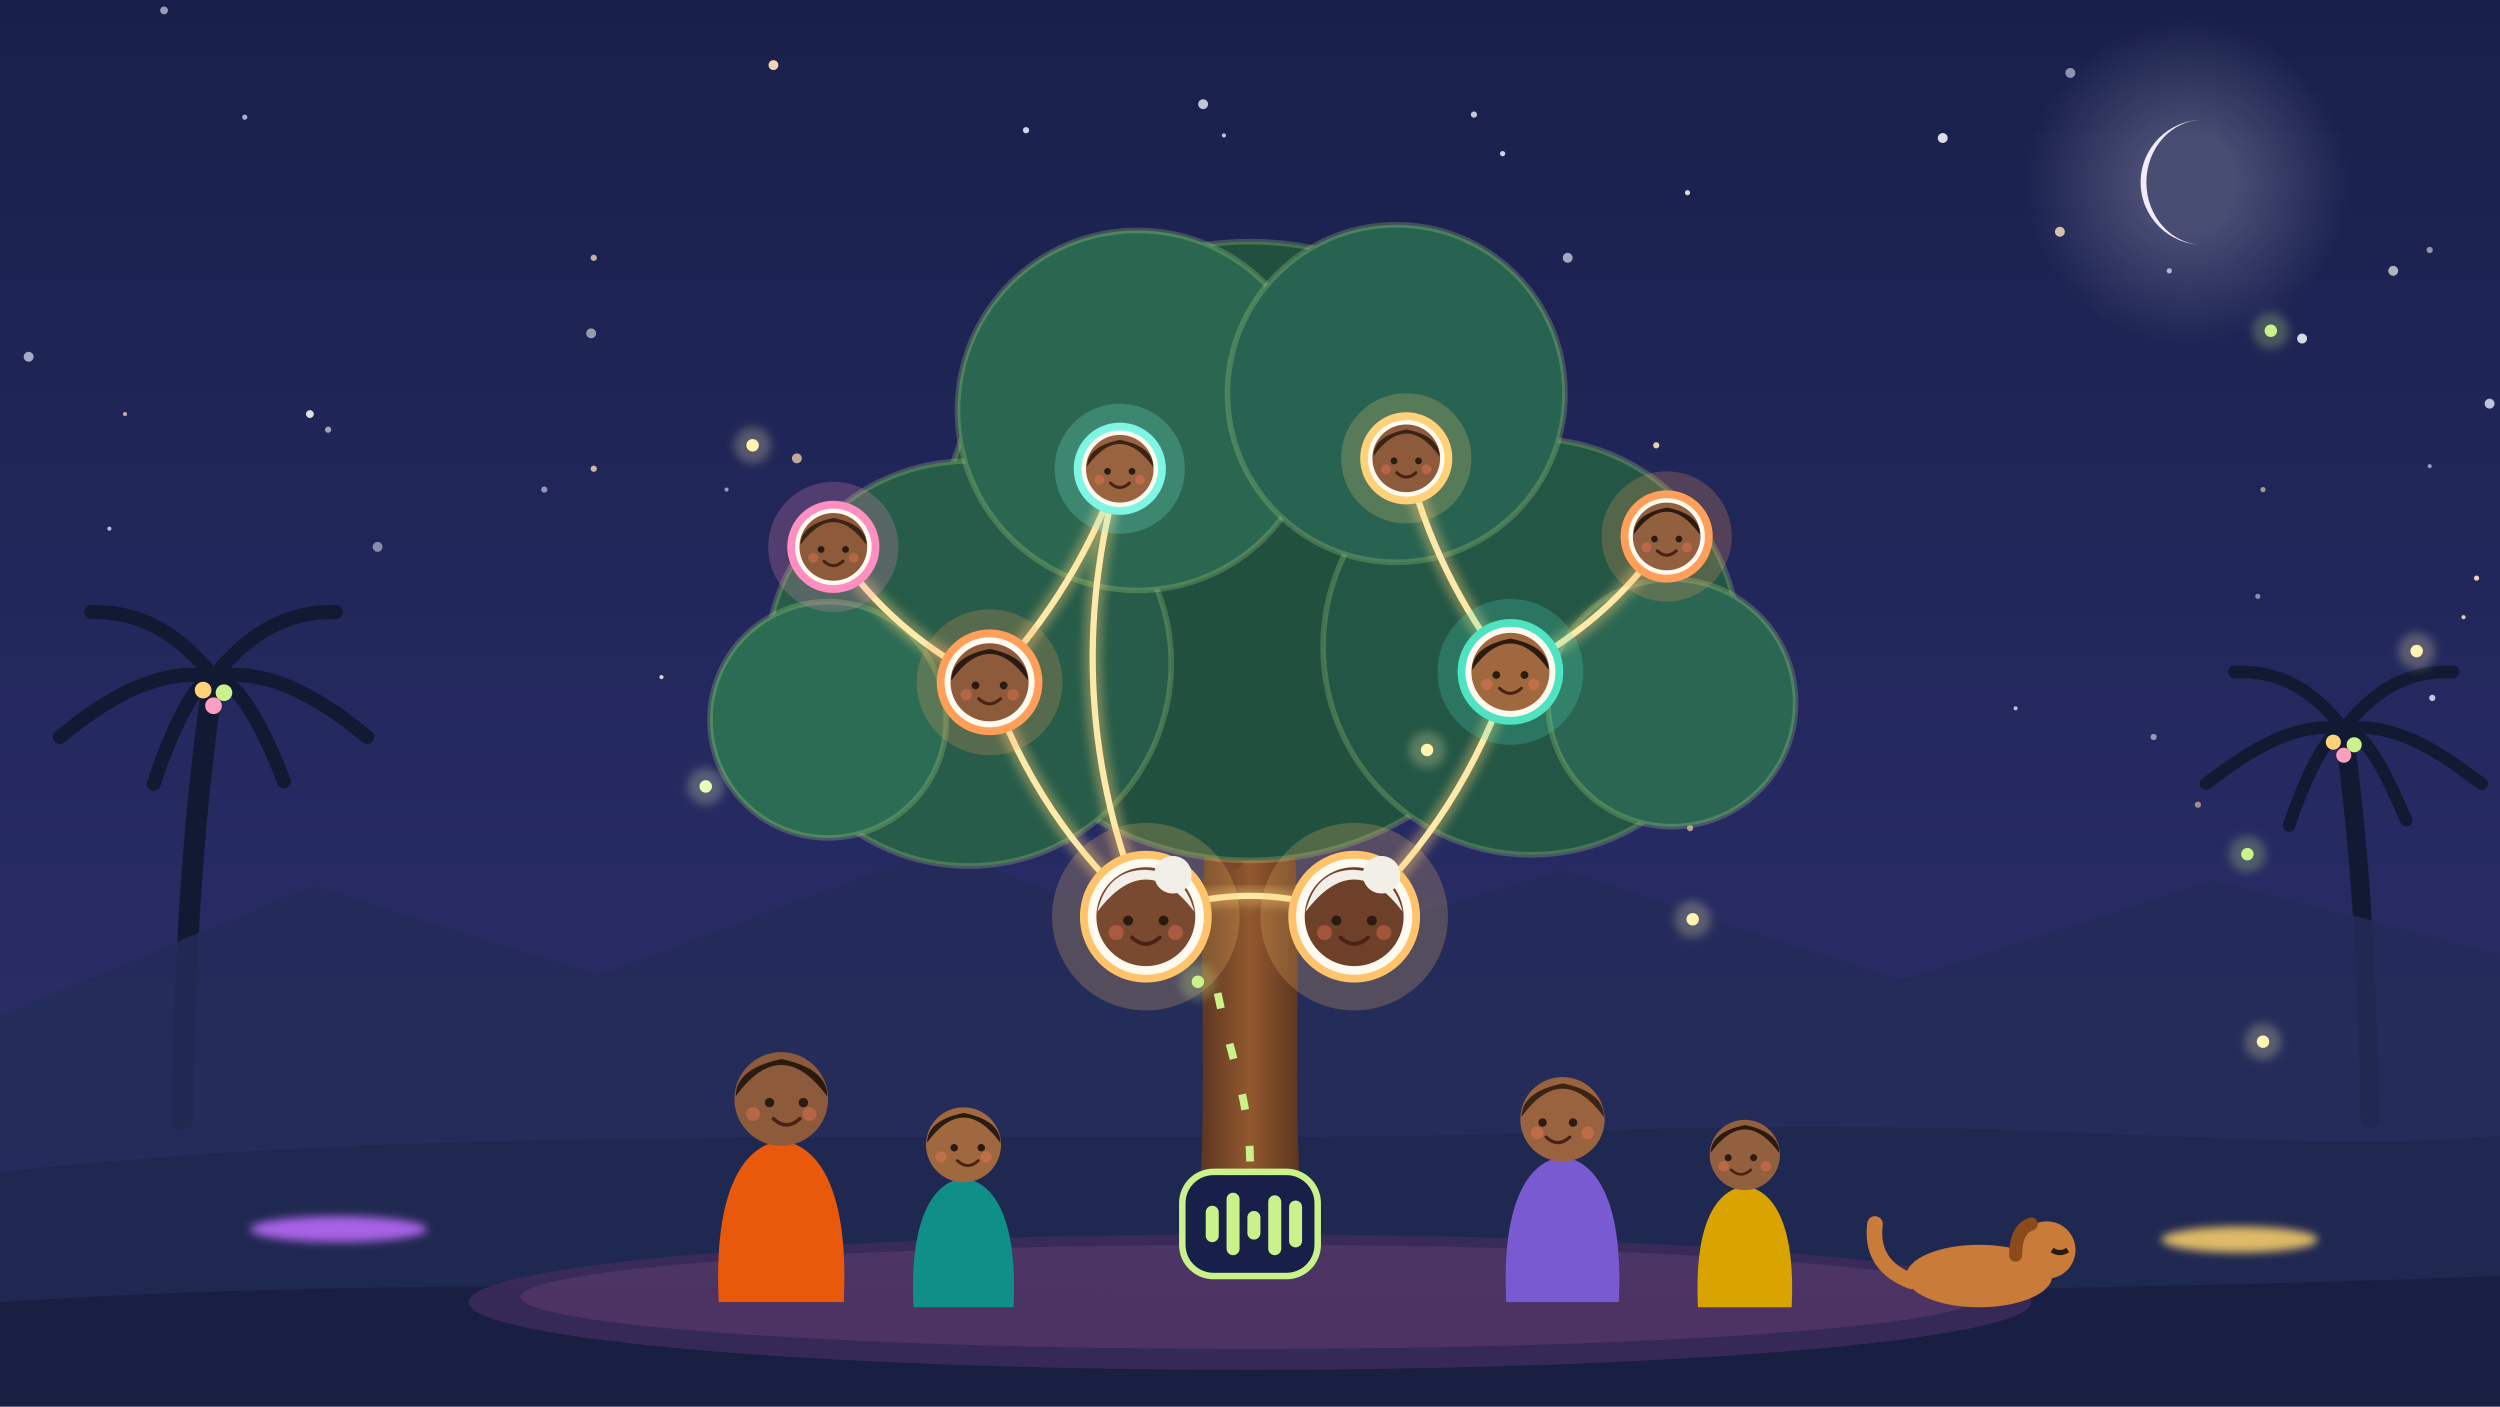
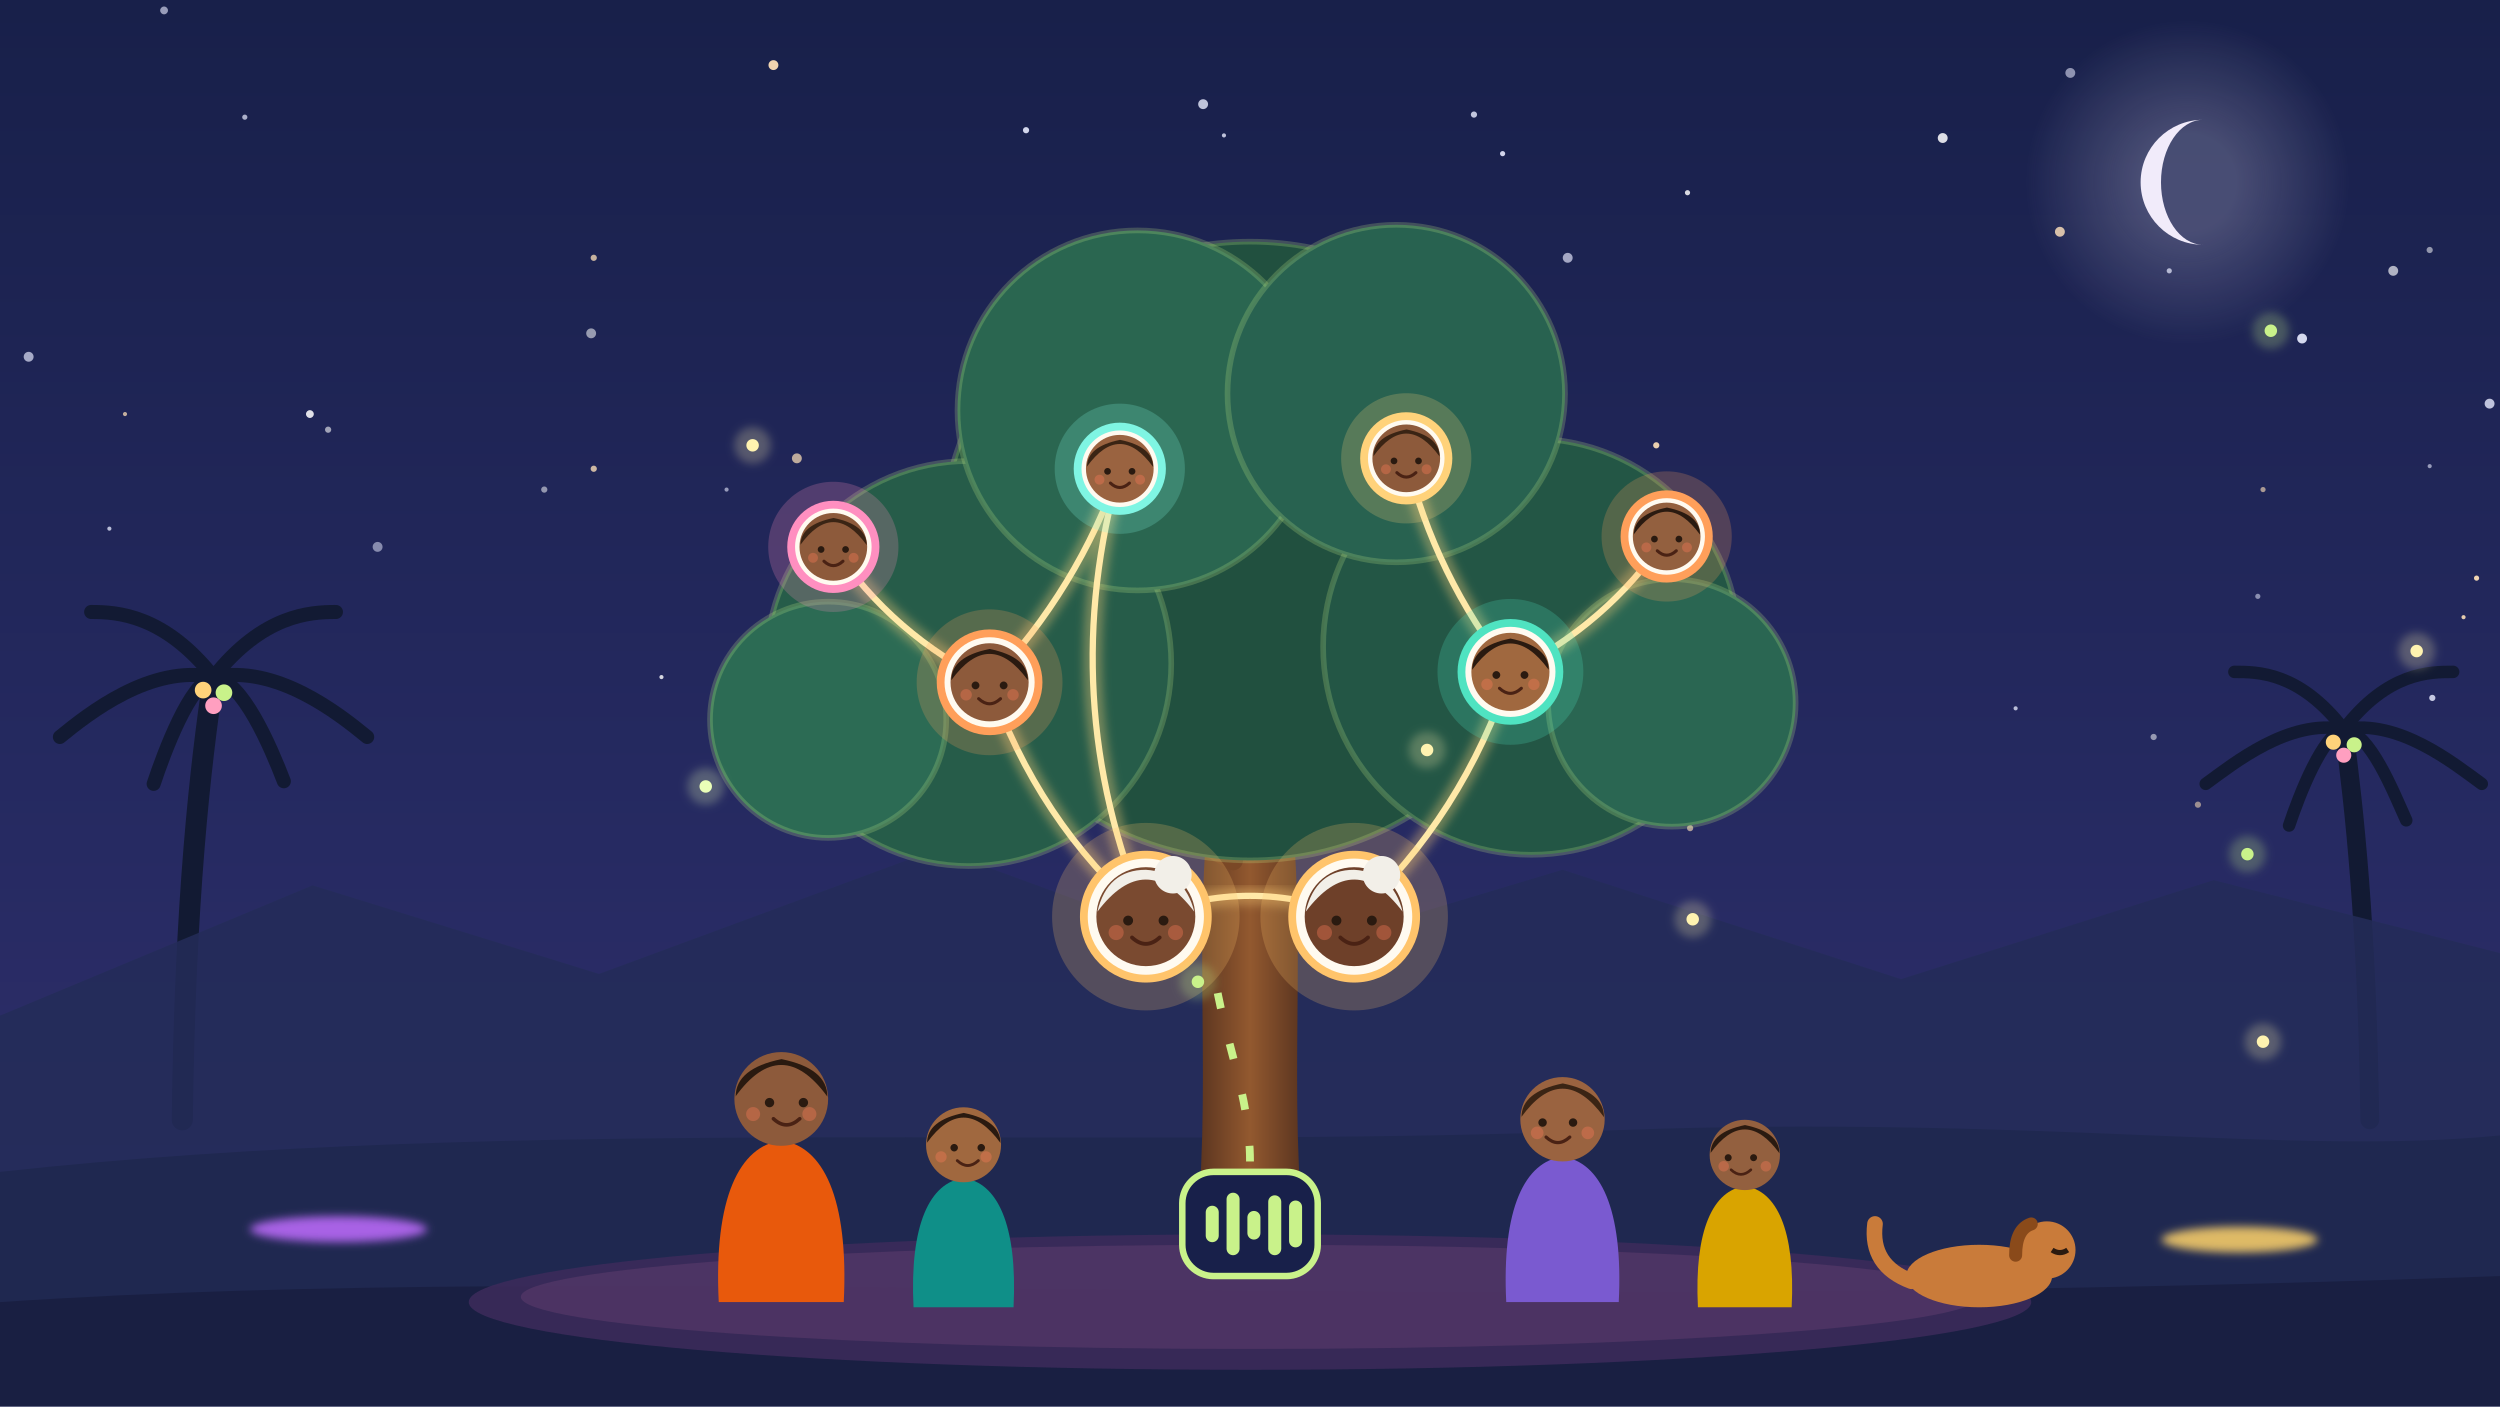
<svg xmlns="http://www.w3.org/2000/svg" viewBox="0 0 960 540" role="img" aria-label="The whole family sits together under the night tree and listens to Muthassi’s voice. Grandparents at the trunk, parents and children on the branches, joined by glowing threads. The family dog curls up beside them.">
  <style>
.tw{animation:tw 4s ease-in-out infinite}.tw2{animation:tw 5.5s ease-in-out 1.5s infinite}
@keyframes tw{50%{opacity:.25}}
.ff{animation:ff 7s ease-in-out infinite}.ff:nth-of-type(2n){animation-duration:9s;animation-delay:-3s}.ff:nth-of-type(3n){animation-delay:-5s}
@keyframes ff{50%{transform:translate(10px,-14px);opacity:.35}}
.bob{animation:bob 5s ease-in-out infinite}@keyframes bob{50%{transform:translateY(-6px)}}
.wv rect{transform-box:fill-box;transform-origin:center;animation:wv 1.1s ease-in-out infinite}
.wv rect:nth-child(2n){animation-delay:.2s}.wv rect:nth-child(3n){animation-delay:.4s}
@keyframes wv{50%{transform:scaleY(.45)}}
.pulse{animation:pl 2.6s ease-in-out infinite}@keyframes pl{50%{opacity:.45}}
.flow{stroke-dasharray:6 14;animation:flow 2.2s linear infinite}@keyframes flow{to{stroke-dashoffset:-40}}
.tail{transform-box:fill-box;animation:wag .7s ease-in-out infinite alternate}@keyframes wag{from{transform:rotate(-8deg)}to{transform:rotate(10deg)}}
@media (prefers-reduced-motion:reduce){*{animation:none!important}}
</style>
  <defs>
    <linearGradient id="sky" x1="0" y1="0" x2="0" y2="1">
      <stop offset="0" stop-color="#18204a" />
      <stop offset=".6" stop-color="#262a62" />
      <stop offset="1" stop-color="#34306e" />
    </linearGradient>
    <radialGradient id="glowA">
      <stop offset="0" stop-color="#ffd27a" stop-opacity=".75" />
      <stop offset="1" stop-color="#ffd27a" stop-opacity="0" />
    </radialGradient>
    <radialGradient id="glowL">
      <stop offset="0" stop-color="#c9f28a" stop-opacity=".6" />
      <stop offset="1" stop-color="#c9f28a" stop-opacity="0" />
    </radialGradient>
    <radialGradient id="glowM">
      <stop offset="0" stop-color="#7ff5e3" stop-opacity=".55" />
      <stop offset="1" stop-color="#7ff5e3" stop-opacity="0" />
    </radialGradient>
    <radialGradient id="lamp">
      <stop offset="0" stop-color="#fff6d0" />
      <stop offset=".45" stop-color="#ffc46b" />
      <stop offset="1" stop-color="#ff8a3d" stop-opacity="0" />
    </radialGradient>
    <linearGradient id="bark" x1="0" x2="1">
      <stop offset="0" stop-color="#5b3520" />
      <stop offset=".5" stop-color="#93592f" />
      <stop offset="1" stop-color="#5b3520" />
    </linearGradient>
    <radialGradient id="mhalo">
      <stop offset=".3" stop-color="#e9e3f5" stop-opacity=".22" />
      <stop offset="1" stop-color="#e9e3f5" stop-opacity="0" />
    </radialGradient>
    <filter id="soft" x="-50%" y="-50%" width="200%" height="200%">
      <feGaussianBlur stdDeviation="4" />
    </filter>
    <filter id="soft2" x="-50%" y="-50%" width="200%" height="200%">
      <feGaussianBlur stdDeviation="1.6" />
    </filter>
  </defs>
  <rect width="960" height="540" fill="url(#sky)" />
  <circle class="tw2" cx="228" cy="180" r="1.2" fill="#ffe1b8" opacity="0.78" />
  <circle class="" cx="63" cy="4" r="1.5" fill="#e9ecff" opacity="0.61" />
  <circle class="tw2" cx="956" cy="155" r="1.9" fill="#e9ecff" opacity="0.79" />
  <circle class="" cx="145" cy="210" r="1.9" fill="#e9ecff" opacity="0.51" />
  <circle class="tw2" cx="746" cy="53" r="1.9" fill="#ffffff" opacity="0.85" />
  <circle class="tw2" cx="791" cy="89" r="1.9" fill="#ffe1b8" opacity="0.82" />
  <circle class="tw" cx="884" cy="130" r="1.9" fill="#e9ecff" opacity="0.90" />
  <circle class="" cx="94" cy="45" r="1" fill="#e9ecff" opacity="0.70" />
  <circle class="" cx="602" cy="99" r="1.9" fill="#e9ecff" opacity="0.66" />
  <circle class="tw" cx="562" cy="193" r="1.2" fill="#ffe1b8" opacity="0.89" />
  <circle class="tw2" cx="951" cy="222" r="1" fill="#ffe1b8" opacity="0.93" />
  <circle class="" cx="869" cy="188" r="1" fill="#ffe1b8" opacity="0.62" />
  <circle class="tw2" cx="119" cy="159" r="1.5" fill="#ffffff" opacity="0.86" />
  <circle class="tw2" cx="394" cy="50" r="1.2" fill="#e9ecff" opacity="0.89" />
  <circle class="" cx="42" cy="203" r="0.8" fill="#e9ecff" opacity="0.76" />
  <circle class="tw" cx="529" cy="304" r="1.2" fill="#ffe1b8" opacity="0.95" />
  <circle class="tw" cx="297" cy="25" r="1.9" fill="#ffe1b8" opacity="0.93" />
  <circle class="" cx="933" cy="96" r="1.2" fill="#ffffff" opacity="0.52" />
  <circle class="tw2" cx="833" cy="104" r="1" fill="#e9ecff" opacity="0.71" />
  <circle class="" cx="499" cy="212" r="1.9" fill="#ffe1b8" opacity="0.55" />
  <circle class="" cx="934" cy="268" r="1.2" fill="#e9ecff" opacity="0.82" />
  <circle class="tw2" cx="228" cy="99" r="1.2" fill="#ffe1b8" opacity="0.75" />
  <circle class="tw" cx="11" cy="137" r="1.9" fill="#e9ecff" opacity="0.67" />
  <circle class="tw2" cx="566" cy="44" r="1.2" fill="#e9ecff" opacity="0.81" />
  <circle class="" cx="338" cy="233" r="1.5" fill="#ffffff" opacity="0.53" />
  <circle class="tw2" cx="649" cy="318" r="1.2" fill="#ffe1b8" opacity="0.63" />
  <circle class="tw2" cx="577" cy="59" r="1" fill="#e9ecff" opacity="0.88" />
  <circle class="" cx="254" cy="260" r="0.8" fill="#ffffff" opacity="0.81" />
  <circle class="tw2" cx="126" cy="165" r="1.2" fill="#ffffff" opacity="0.58" />
  <circle class="tw2" cx="418" cy="230" r="0.8" fill="#ffe1b8" opacity="0.93" />
  <circle class="tw2" cx="648" cy="74" r="1" fill="#ffffff" opacity="0.83" />
  <circle class="tw" cx="209" cy="188" r="1.2" fill="#ffffff" opacity="0.52" />
  <circle class="tw2" cx="919" cy="104" r="1.9" fill="#ffffff" opacity="0.65" />
  <circle class="" cx="795" cy="28" r="1.9" fill="#e9ecff" opacity="0.56" />
  <circle class="tw2" cx="280" cy="262" r="1.2" fill="#e9ecff" opacity="0.79" />
  <circle class="tw" cx="279" cy="188" r="0.8" fill="#e9ecff" opacity="0.59" />
  <circle class="tw2" cx="458" cy="275" r="1.9" fill="#ffe1b8" opacity="0.75" />
  <circle class="tw2" cx="946" cy="237" r="0.8" fill="#ffe1b8" opacity="0.88" />
  <circle class="tw2" cx="636" cy="171" r="1.2" fill="#ffe1b8" opacity="0.90" />
  <circle class="tw" cx="827" cy="283" r="1.2" fill="#ffffff" opacity="0.52" />
  <circle class="" cx="867" cy="229" r="1" fill="#e9ecff" opacity="0.52" />
  <circle class="tw" cx="462" cy="40" r="1.9" fill="#e9ecff" opacity="0.80" />
  <circle class="tw2" cx="504" cy="137" r="1.9" fill="#ffffff" opacity="0.56" />
  <circle class="tw" cx="933" cy="179" r="0.8" fill="#e9ecff" opacity="0.59" />
  <circle class="tw2" cx="513" cy="270" r="1" fill="#ffffff" opacity="0.91" />
  <circle class="" cx="774" cy="272" r="0.8" fill="#e9ecff" opacity="0.76" />
  <circle class="" cx="384" cy="250" r="1" fill="#e9ecff" opacity="0.74" />
  <circle class="tw" cx="406" cy="156" r="0.8" fill="#ffffff" opacity="0.52" />
  <circle class="tw" cx="48" cy="159" r="0.8" fill="#ffe1b8" opacity="0.73" />
  <circle class="tw2" cx="470" cy="52" r="0.8" fill="#e9ecff" opacity="0.79" />
  <circle class="tw2" cx="563" cy="119" r="1" fill="#e9ecff" opacity="0.56" />
  <circle class="" cx="533" cy="236" r="1.5" fill="#ffffff" opacity="0.58" />
  <circle class="" cx="358" cy="199" r="1.9" fill="#e9ecff" opacity="0.86" />
  <circle class="tw2" cx="598" cy="142" r="1.2" fill="#ffe1b8" opacity="0.84" />
  <circle class="tw" cx="302" cy="314" r="1.5" fill="#e9ecff" opacity="0.61" />
  <circle class="tw" cx="514" cy="229" r="0.8" fill="#e9ecff" opacity="0.69" />
  <circle class="tw2" cx="844" cy="309" r="1.2" fill="#ffe1b8" opacity="0.55" />
  <circle class="" cx="663" cy="310" r="1.9" fill="#e9ecff" opacity="0.55" />
  <circle class="tw" cx="306" cy="176" r="1.9" fill="#ffe1b8" opacity="0.71" />
  <circle class="" cx="227" cy="128" r="1.9" fill="#ffffff" opacity="0.54" />
  <circle cx="840" cy="70" r="62.4" fill="url(#mhalo)" />
-   <path d="M846.0 46.0 A24 24 0 1 0 846.0 94.0 A18.7 20.6 0 1 1 846.0 46.0Z" fill="#f1ebfa" />
+   <path d="M846.0 46.0 A24 24 0 1 0 846.0 94.0 A14.9 22.1 0 1 1 846.0 46.0Z" fill="#f1ebfa" />
  <g fill="none" stroke="#121a33" stroke-linecap="round">
    <path stroke-width="8.1" d="M70 430 C71 345 77 294 82 260" />
    <g stroke-width="5.4">
      <path d="M82 260 C58 255 34 274 23 283" />
      <path d="M82 260 C106 255 130 274 141 283" />
      <path d="M82 260 C63 236 45 235 35 235" />
      <path d="M82 260 C101 236 119 235 129 235" />
      <path d="M82 260 C73 262 63 289 59 301" />
      <path d="M82 260 C93 261 104 287 109 300" />
    </g>
  </g>
  <circle class="pulse" style="animation-delay:0.0s" cx="78" cy="265" r="3.2" fill="#ffd27a" />
  <circle class="pulse" style="animation-delay:0.8s" cx="86" cy="266" r="3.2" fill="#c9f28a" />
  <circle class="pulse" style="animation-delay:1.6s" cx="82" cy="271" r="3.2" fill="#ff9fc0" />
  <g fill="none" stroke="#121a33" stroke-linecap="round">
    <path stroke-width="7.2" d="M910 430 C909 355 904 310 900 280" />
    <g stroke-width="4.8">
      <path d="M900 280 C879 276 858 293 847 301" />
      <path d="M900 280 C921 276 942 293 953 301" />
      <path d="M900 280 C883 258 867 258 858 258" />
      <path d="M900 280 C917 258 933 258 942 258" />
      <path d="M900 280 C892 282 883 305 879 317" />
      <path d="M900 280 C910 281 919 304 924 315" />
    </g>
  </g>
  <circle class="pulse" style="animation-delay:0.0s" cx="896" cy="285" r="2.9" fill="#ffd27a" />
  <circle class="pulse" style="animation-delay:0.8s" cx="904" cy="286" r="2.9" fill="#c9f28a" />
  <circle class="pulse" style="animation-delay:1.6s" cx="900" cy="290" r="2.9" fill="#ff9fc0" />
  <path d="M0 390 L120 340 L230 374 L360 326 L480 370 L600 334 L730 376 L850 338 L960 366 V540 H0Z" fill="#232c58" opacity=".85" />
  <path d="M0 450 C200 428 420 442 620 434 C780 428 880 444 960 436 V540 H0Z" fill="#1f2850" />
  <path d="M0 500 C240 484 520 506 960 490 V540 H0Z" fill="#191f42" />
  <g transform="translate(480 460) scale(1.08)">
    <path d="M-18 0 C-14 -60 -22 -110 -10 -170 L10 -170 C22 -110 14 -60 18 0z" fill="url(#bark)" />
    <path d="M-6 -120 C-40 -140 -80 -150 -120 -160 M6 -130 C40 -150 80 -160 120 -168 M0 -160 V-220" stroke="#7a4826" stroke-width="7" fill="none" stroke-linecap="round" />
    <circle cx="0" cy="-230" r="110" fill="#21503f" stroke="#c9f28a" stroke-opacity=".22" stroke-width="2" />
    <circle cx="-100" cy="-190" r="72" fill="#265c49" stroke="#c9f28a" stroke-opacity=".22" stroke-width="2" />
    <circle cx="100" cy="-196" r="74" fill="#235645" stroke="#c9f28a" stroke-opacity=".22" stroke-width="2" />
    <circle cx="-40" cy="-280" r="64" fill="#2a6650" stroke="#c9f28a" stroke-opacity=".22" stroke-width="2" />
    <circle cx="52" cy="-286" r="60" fill="#286250" stroke="#c9f28a" stroke-opacity=".22" stroke-width="2" />
    <circle cx="-150" cy="-170" r="42" fill="#2c6b54" stroke="#c9f28a" stroke-opacity=".22" stroke-width="2" />
    <circle cx="150" cy="-176" r="44" fill="#2a6652" stroke="#c9f28a" stroke-opacity=".22" stroke-width="2" />
  </g>
  <path d="M440 352 Q398 315 380 262" fill="none" stroke="#ffd27a" stroke-width="7.2" opacity=".35" filter="url(#soft2)" />
  <path d="M440 352 Q398 315 380 262" fill="none" stroke="#ffe9a8" stroke-width="2.4" stroke-linecap="round" />
  <path d="M520 352 Q562 313 580 258" fill="none" stroke="#ffd27a" stroke-width="7.2" opacity=".35" filter="url(#soft2)" />
  <path d="M520 352 Q562 313 580 258" fill="none" stroke="#ffe9a8" stroke-width="2.4" stroke-linecap="round" />
  <path d="M440 352 Q480 336 520 352" fill="none" stroke="#ffd27a" stroke-width="7.2" opacity=".35" filter="url(#soft2)" />
  <path d="M440 352 Q480 336 520 352" fill="none" stroke="#ffe9a8" stroke-width="2.4" stroke-linecap="round" />
  <path d="M380 262 Q343 244 320 210" fill="none" stroke="#ffd27a" stroke-width="7.2" opacity=".35" filter="url(#soft2)" />
  <path d="M380 262 Q343 244 320 210" fill="none" stroke="#ffe9a8" stroke-width="2.4" stroke-linecap="round" />
  <path d="M380 262 Q414 226 430 180" fill="none" stroke="#ffd27a" stroke-width="7.2" opacity=".35" filter="url(#soft2)" />
  <path d="M380 262 Q414 226 430 180" fill="none" stroke="#ffe9a8" stroke-width="2.4" stroke-linecap="round" />
  <path d="M580 258 Q551 221 540 176" fill="none" stroke="#ffd27a" stroke-width="7.2" opacity=".35" filter="url(#soft2)" />
  <path d="M580 258 Q551 221 540 176" fill="none" stroke="#ffe9a8" stroke-width="2.4" stroke-linecap="round" />
  <path d="M580 258 Q617 240 640 206" fill="none" stroke="#ffd27a" stroke-width="7.2" opacity=".35" filter="url(#soft2)" />
  <path d="M580 258 Q617 240 640 206" fill="none" stroke="#ffe9a8" stroke-width="2.4" stroke-linecap="round" />
  <path d="M440 352 Q405 268 430 180" fill="none" stroke="#ffd27a" stroke-width="7.2" opacity=".35" filter="url(#soft2)" />
  <path d="M440 352 Q405 268 430 180" fill="none" stroke="#ffe9a8" stroke-width="2.4" stroke-linecap="round" />
  <circle cx="440" cy="352" r="36" fill="#ffc46b" opacity=".22" class="pulse" />
  <circle cx="440" cy="352" r="23.8" fill="#fffaf0" stroke="#ffc46b" stroke-width="3" />
  <circle cx="440" cy="352" r="19" fill="#7a4a30" />
  <path d="M421.4 350.1 q18.6 -24.7 37.2 0 q-3.8 -15.2 -18.6 -16.1 q-14.8 0 -18.6 16.1z" fill="#f2efe8" />
  <circle cx="450.4" cy="335.9" r="7.2" fill="#f2efe8" />
  <circle cx="433.2" cy="353.5" r="1.9" fill="#2a1a10" />
  <circle cx="446.8" cy="353.5" r="1.9" fill="#2a1a10" />
  <path d="M434.7 360.0 q5.3 4.9 10.6 0" stroke="#4a2214" stroke-width="1.5" fill="none" stroke-linecap="round" />
  <circle cx="428.6" cy="358.1" r="2.9" fill="#ff7a59" opacity=".35" />
  <circle cx="451.4" cy="358.1" r="2.9" fill="#ff7a59" opacity=".35" />
  <circle cx="520" cy="352" r="36" fill="#ffc46b" opacity=".22" class="pulse" />
  <circle cx="520" cy="352" r="23.8" fill="#fffaf0" stroke="#ffc46b" stroke-width="3" />
  <circle cx="520" cy="352" r="19" fill="#6e4029" />
  <path d="M501.4 350.1 q18.6 -24.7 37.2 0 q-3.8 -15.2 -18.6 -16.1 q-14.8 0 -18.6 16.1z" fill="#f2efe8" />
  <circle cx="530.5" cy="335.9" r="7.2" fill="#f2efe8" />
  <circle cx="513.2" cy="353.5" r="1.9" fill="#2a1a10" />
  <circle cx="526.8" cy="353.5" r="1.9" fill="#2a1a10" />
  <path d="M514.7 360.0 q5.3 4.9 10.6 0" stroke="#4a2214" stroke-width="1.5" fill="none" stroke-linecap="round" />
  <circle cx="508.6" cy="358.1" r="2.9" fill="#ff7a59" opacity=".35" />
  <circle cx="531.4" cy="358.1" r="2.9" fill="#ff7a59" opacity=".35" />
  <circle cx="380" cy="262" r="28" fill="#ff9f5a" opacity=".22" class="pulse" />
  <circle cx="380" cy="262" r="18.8" fill="#fffaf0" stroke="#ff9f5a" stroke-width="3" />
  <circle cx="380" cy="262" r="15" fill="#8d5a3b" />
  <path d="M365.3 261.2 q14.7 -20.2 29.4 0 q0 -9.0 -14.7 -12.0 q-14.7 3.0 -14.7 12.0z" fill="#2a1a10" />
  <circle cx="374.6" cy="263.2" r="1.5" fill="#2a1a10" />
  <circle cx="385.4" cy="263.2" r="1.5" fill="#2a1a10" />
  <path d="M375.8 268.3 q4.2 3.9 8.4 0" stroke="#4a2214" stroke-width="1.2" fill="none" stroke-linecap="round" />
  <circle cx="371.0" cy="266.8" r="2.2" fill="#ff7a59" opacity=".35" />
  <circle cx="389.0" cy="266.8" r="2.2" fill="#ff7a59" opacity=".35" />
  <circle cx="580" cy="258" r="28" fill="#4fe3c1" opacity=".22" class="pulse" />
  <circle cx="580" cy="258" r="18.8" fill="#fffaf0" stroke="#4fe3c1" stroke-width="3" />
  <circle cx="580" cy="258" r="15" fill="#a0683f" />
  <path d="M565.3 257.2 q14.7 -20.2 29.4 0 q0 -9.0 -14.7 -12.0 q-14.7 3.0 -14.7 12.0z" fill="#2a1a10" />
  <circle cx="574.6" cy="259.2" r="1.5" fill="#2a1a10" />
  <circle cx="585.4" cy="259.2" r="1.5" fill="#2a1a10" />
  <path d="M575.8 264.3 q4.2 3.9 8.4 0" stroke="#4a2214" stroke-width="1.2" fill="none" stroke-linecap="round" />
  <circle cx="571.0" cy="262.8" r="2.2" fill="#ff7a59" opacity=".35" />
  <circle cx="589.0" cy="262.8" r="2.2" fill="#ff7a59" opacity=".35" />
  <circle cx="320" cy="210" r="25" fill="#ff8fc0" opacity=".22" class="pulse" />
  <circle cx="320" cy="210" r="16.2" fill="#fffaf0" stroke="#ff8fc0" stroke-width="3" />
  <circle cx="320" cy="210" r="13" fill="#8d5a3b" />
  <path d="M307.3 209.3 q12.7 -17.6 25.5 0 q0 -7.8 -12.7 -10.4 q-12.7 2.6 -12.7 10.4z" fill="#3a2414" />
  <circle cx="315.3" cy="211.0" r="1.3" fill="#2a1a10" />
  <circle cx="324.7" cy="211.0" r="1.3" fill="#2a1a10" />
  <path d="M316.4 215.5 q3.6 3.4 7.3 0" stroke="#4a2214" stroke-width="1.2" fill="none" stroke-linecap="round" />
  <circle cx="312.2" cy="214.2" r="1.9" fill="#ff7a59" opacity=".35" />
  <circle cx="327.8" cy="214.2" r="1.9" fill="#ff7a59" opacity=".35" />
  <circle cx="430" cy="180" r="25" fill="#7ff5e3" opacity=".22" class="pulse" />
  <circle cx="430" cy="180" r="16.2" fill="#fffaf0" stroke="#7ff5e3" stroke-width="3" />
  <circle cx="430" cy="180" r="13" fill="#9a6340" />
  <path d="M417.3 179.3 q12.7 -17.6 25.5 0 q0 -7.8 -12.7 -10.4 q-12.7 2.6 -12.7 10.4z" fill="#3a2414" />
  <circle cx="425.3" cy="181.0" r="1.3" fill="#2a1a10" />
  <circle cx="434.7" cy="181.0" r="1.3" fill="#2a1a10" />
  <path d="M426.4 185.5 q3.6 3.4 7.3 0" stroke="#4a2214" stroke-width="1.2" fill="none" stroke-linecap="round" />
  <circle cx="422.2" cy="184.2" r="1.9" fill="#ff7a59" opacity=".35" />
  <circle cx="437.8" cy="184.2" r="1.9" fill="#ff7a59" opacity=".35" />
  <circle cx="540" cy="176" r="25" fill="#ffd27a" opacity=".22" class="pulse" />
  <circle cx="540" cy="176" r="16.2" fill="#fffaf0" stroke="#ffd27a" stroke-width="3" />
  <circle cx="540" cy="176" r="13" fill="#8d5a3b" />
  <path d="M527.3 175.3 q12.7 -17.6 25.5 0 q0 -7.8 -12.7 -10.4 q-12.7 2.6 -12.7 10.4z" fill="#3a2414" />
  <circle cx="535.3" cy="177.0" r="1.3" fill="#2a1a10" />
  <circle cx="544.7" cy="177.0" r="1.3" fill="#2a1a10" />
  <path d="M536.4 181.5 q3.6 3.4 7.3 0" stroke="#4a2214" stroke-width="1.2" fill="none" stroke-linecap="round" />
  <circle cx="532.2" cy="180.2" r="1.9" fill="#ff7a59" opacity=".35" />
  <circle cx="547.8" cy="180.2" r="1.9" fill="#ff7a59" opacity=".35" />
  <circle cx="640" cy="206" r="25" fill="#ff9f5a" opacity=".22" class="pulse" />
  <circle cx="640" cy="206" r="16.2" fill="#fffaf0" stroke="#ff9f5a" stroke-width="3" />
  <circle cx="640" cy="206" r="13" fill="#93603f" />
  <path d="M627.3 205.3 q12.7 -17.6 25.5 0 q0 -7.8 -12.7 -10.4 q-12.7 2.6 -12.7 10.4z" fill="#2a1a10" />
  <circle cx="635.3" cy="207.0" r="1.3" fill="#2a1a10" />
  <circle cx="644.7" cy="207.0" r="1.3" fill="#2a1a10" />
  <path d="M636.4 211.5 q3.6 3.4 7.3 0" stroke="#4a2214" stroke-width="1.2" fill="none" stroke-linecap="round" />
  <circle cx="632.2" cy="210.2" r="1.9" fill="#ff7a59" opacity=".35" />
  <circle cx="647.8" cy="210.2" r="1.9" fill="#ff7a59" opacity=".35" />
  <ellipse cx="480" cy="500" rx="300" ry="26" fill="#3b2a5a" opacity=".9" />
  <ellipse cx="480" cy="498" rx="280" ry="20" fill="#5a3a6a" opacity=".6" />
  <g transform="translate(300 500) scale(1)">
    <path d="M-24 0 C-26 -40 -16 -60 0 -62 C16 -60 26 -40 24 0Z" fill="#e8590c" />
    <circle cx="0" cy="-78" r="18" fill="#8d5a3b" />
    <path d="M-17.6 -78.9 q17.6 -24.3 35.3 0 q0 -10.8 -17.6 -14.4 q-17.6 3.6 -17.6 14.4z" fill="#2a1a10" />
    <circle cx="-4.5" cy="-76.6" r="1.8" fill="#2a1a10" />
    <circle cx="8.5" cy="-76.6" r="1.8" fill="#2a1a10" />
    <path d="M-3.0 -70.4 q5.0 4.7 10.1 0" stroke="#4a2214" stroke-width="1.4" fill="none" stroke-linecap="round" />
    <circle cx="-10.8" cy="-72.2" r="2.7" fill="#ff7a59" opacity=".35" />
    <circle cx="10.8" cy="-72.2" r="2.7" fill="#ff7a59" opacity=".35" />
  </g>
  <g transform="translate(370 502) scale(0.8)">
    <path d="M-24 0 C-26 -40 -16 -60 0 -62 C16 -60 26 -40 24 0Z" fill="#0f8f88" />
    <circle cx="0" cy="-78" r="18" fill="#a0683f" />
    <path d="M-17.6 -78.9 q17.6 -24.3 35.3 0 q0 -10.8 -17.6 -14.4 q-17.6 3.6 -17.6 14.4z" fill="#2a1a10" />
    <circle cx="-4.5" cy="-76.6" r="1.8" fill="#2a1a10" />
    <circle cx="8.5" cy="-76.6" r="1.8" fill="#2a1a10" />
    <path d="M-3.0 -70.4 q5.0 4.7 10.1 0" stroke="#4a2214" stroke-width="1.4" fill="none" stroke-linecap="round" />
    <circle cx="-10.8" cy="-72.2" r="2.7" fill="#ff7a59" opacity=".35" />
    <circle cx="10.8" cy="-72.2" r="2.7" fill="#ff7a59" opacity=".35" />
  </g>
  <g transform="translate(600 500) scale(0.9)">
    <path d="M-24 0 C-26 -40 -16 -60 0 -62 C16 -60 26 -40 24 0Z" fill="#7a5ad0" />
    <circle cx="0" cy="-78" r="18" fill="#9a6340" />
    <path d="M-17.6 -78.9 q17.6 -24.3 35.3 0 q0 -10.8 -17.6 -14.4 q-17.6 3.6 -17.6 14.4z" fill="#3a2414" />
    <circle cx="-8.5" cy="-76.6" r="1.8" fill="#2a1a10" />
    <circle cx="4.5" cy="-76.6" r="1.8" fill="#2a1a10" />
    <path d="M-7.0 -70.4 q5.0 4.7 10.1 0" stroke="#4a2214" stroke-width="1.4" fill="none" stroke-linecap="round" />
    <circle cx="-10.8" cy="-72.2" r="2.7" fill="#ff7a59" opacity=".35" />
    <circle cx="10.8" cy="-72.2" r="2.7" fill="#ff7a59" opacity=".35" />
  </g>
  <g transform="translate(670 502) scale(0.75)">
    <path d="M-24 0 C-26 -40 -16 -60 0 -62 C16 -60 26 -40 24 0Z" fill="#d9a400" />
    <circle cx="0" cy="-78" r="18" fill="#93603f" />
    <path d="M-17.6 -78.9 q17.6 -24.3 35.3 0 q0 -10.8 -17.6 -14.4 q-17.6 3.6 -17.6 14.4z" fill="#2a1a10" />
    <circle cx="-8.5" cy="-76.6" r="1.8" fill="#2a1a10" />
    <circle cx="4.5" cy="-76.6" r="1.8" fill="#2a1a10" />
    <path d="M-7.0 -70.4 q5.0 4.7 10.1 0" stroke="#4a2214" stroke-width="1.4" fill="none" stroke-linecap="round" />
    <circle cx="-10.8" cy="-72.2" r="2.7" fill="#ff7a59" opacity=".35" />
    <circle cx="10.8" cy="-72.2" r="2.7" fill="#ff7a59" opacity=".35" />
  </g>
  <g transform="translate(480 470)">
    <rect x="-26" y="-20" width="52" height="40" rx="12" fill="#18204a" stroke="#c9f28a" stroke-width="2.5" />
    <g class="wv">
      <rect x="-17" y="-7" width="5" height="14" rx="2.5" fill="#c9f28a" />
      <rect x="-9" y="-12" width="5" height="24" rx="2.5" fill="#c9f28a" />
      <rect x="-1" y="-5" width="5" height="11" rx="2.5" fill="#c9f28a" />
      <rect x="7" y="-11" width="5" height="23" rx="2.5" fill="#c9f28a" />
      <rect x="15" y="-9" width="5" height="18" rx="2.5" fill="#c9f28a" />
    </g>
  </g>
  <path d="M480 446 C480 420 470 400 466 372" class="flow" stroke="#c9f28a" stroke-width="3" fill="none" />
  <g transform="translate(760 498)">
    <path class="tail" d="M-26 -6 q-16 -6 -14 -22" stroke="#c97b3a" stroke-width="6" fill="none" stroke-linecap="round" style="transform-origin:-26px -6px" />
    <ellipse cx="0" cy="-8" rx="28" ry="12" fill="#c97b3a" />
    <circle cx="26" cy="-18" r="11" fill="#c97b3a" />
    <path d="M20 -28 q-6 2 -6 12" stroke="#8a4a1a" stroke-width="5" fill="none" stroke-linecap="round" />
    <path d="M28 -18 q3 2 6 0" stroke="#2a1a10" stroke-width="2" fill="none" />
  </g>
  <ellipse class="pulse" cx="130" cy="472" rx="34" ry="5" fill="#c06cff" opacity=".85" filter="url(#soft2)" />
  <ellipse class="pulse" cx="860" cy="476" rx="30" ry="5" fill="#ffd36b" opacity=".85" filter="url(#soft2)" />
  <g>
    <g class="ff">
      <circle cx="548" cy="288" r="7" fill="#fff3b0" opacity=".25" filter="url(#soft2)" />
      <circle cx="548" cy="288" r="2.4" fill="#fff3b0" />
    </g>
    <g class="ff">
      <circle cx="460" cy="377" r="7" fill="#c9f28a" opacity=".25" filter="url(#soft2)" />
      <circle cx="460" cy="377" r="2.4" fill="#c9f28a" />
    </g>
    <g class="ff">
      <circle cx="872" cy="127" r="7" fill="#c9f28a" opacity=".25" filter="url(#soft2)" />
      <circle cx="872" cy="127" r="2.4" fill="#c9f28a" />
    </g>
    <g class="ff">
      <circle cx="869" cy="400" r="7" fill="#fff3b0" opacity=".25" filter="url(#soft2)" />
      <circle cx="869" cy="400" r="2.4" fill="#fff3b0" />
    </g>
    <g class="ff">
      <circle cx="928" cy="250" r="7" fill="#fff3b0" opacity=".25" filter="url(#soft2)" />
      <circle cx="928" cy="250" r="2.4" fill="#fff3b0" />
    </g>
    <g class="ff">
      <circle cx="271" cy="302" r="7" fill="#eaffb8" opacity=".25" filter="url(#soft2)" />
      <circle cx="271" cy="302" r="2.4" fill="#eaffb8" />
    </g>
    <g class="ff">
      <circle cx="289" cy="171" r="7" fill="#fff3b0" opacity=".25" filter="url(#soft2)" />
      <circle cx="289" cy="171" r="2.4" fill="#fff3b0" />
    </g>
    <g class="ff">
      <circle cx="863" cy="328" r="7" fill="#c9f28a" opacity=".25" filter="url(#soft2)" />
      <circle cx="863" cy="328" r="2.4" fill="#c9f28a" />
    </g>
    <g class="ff">
      <circle cx="650" cy="353" r="7" fill="#fff3b0" opacity=".25" filter="url(#soft2)" />
      <circle cx="650" cy="353" r="2.4" fill="#fff3b0" />
    </g>
  </g>
</svg>
